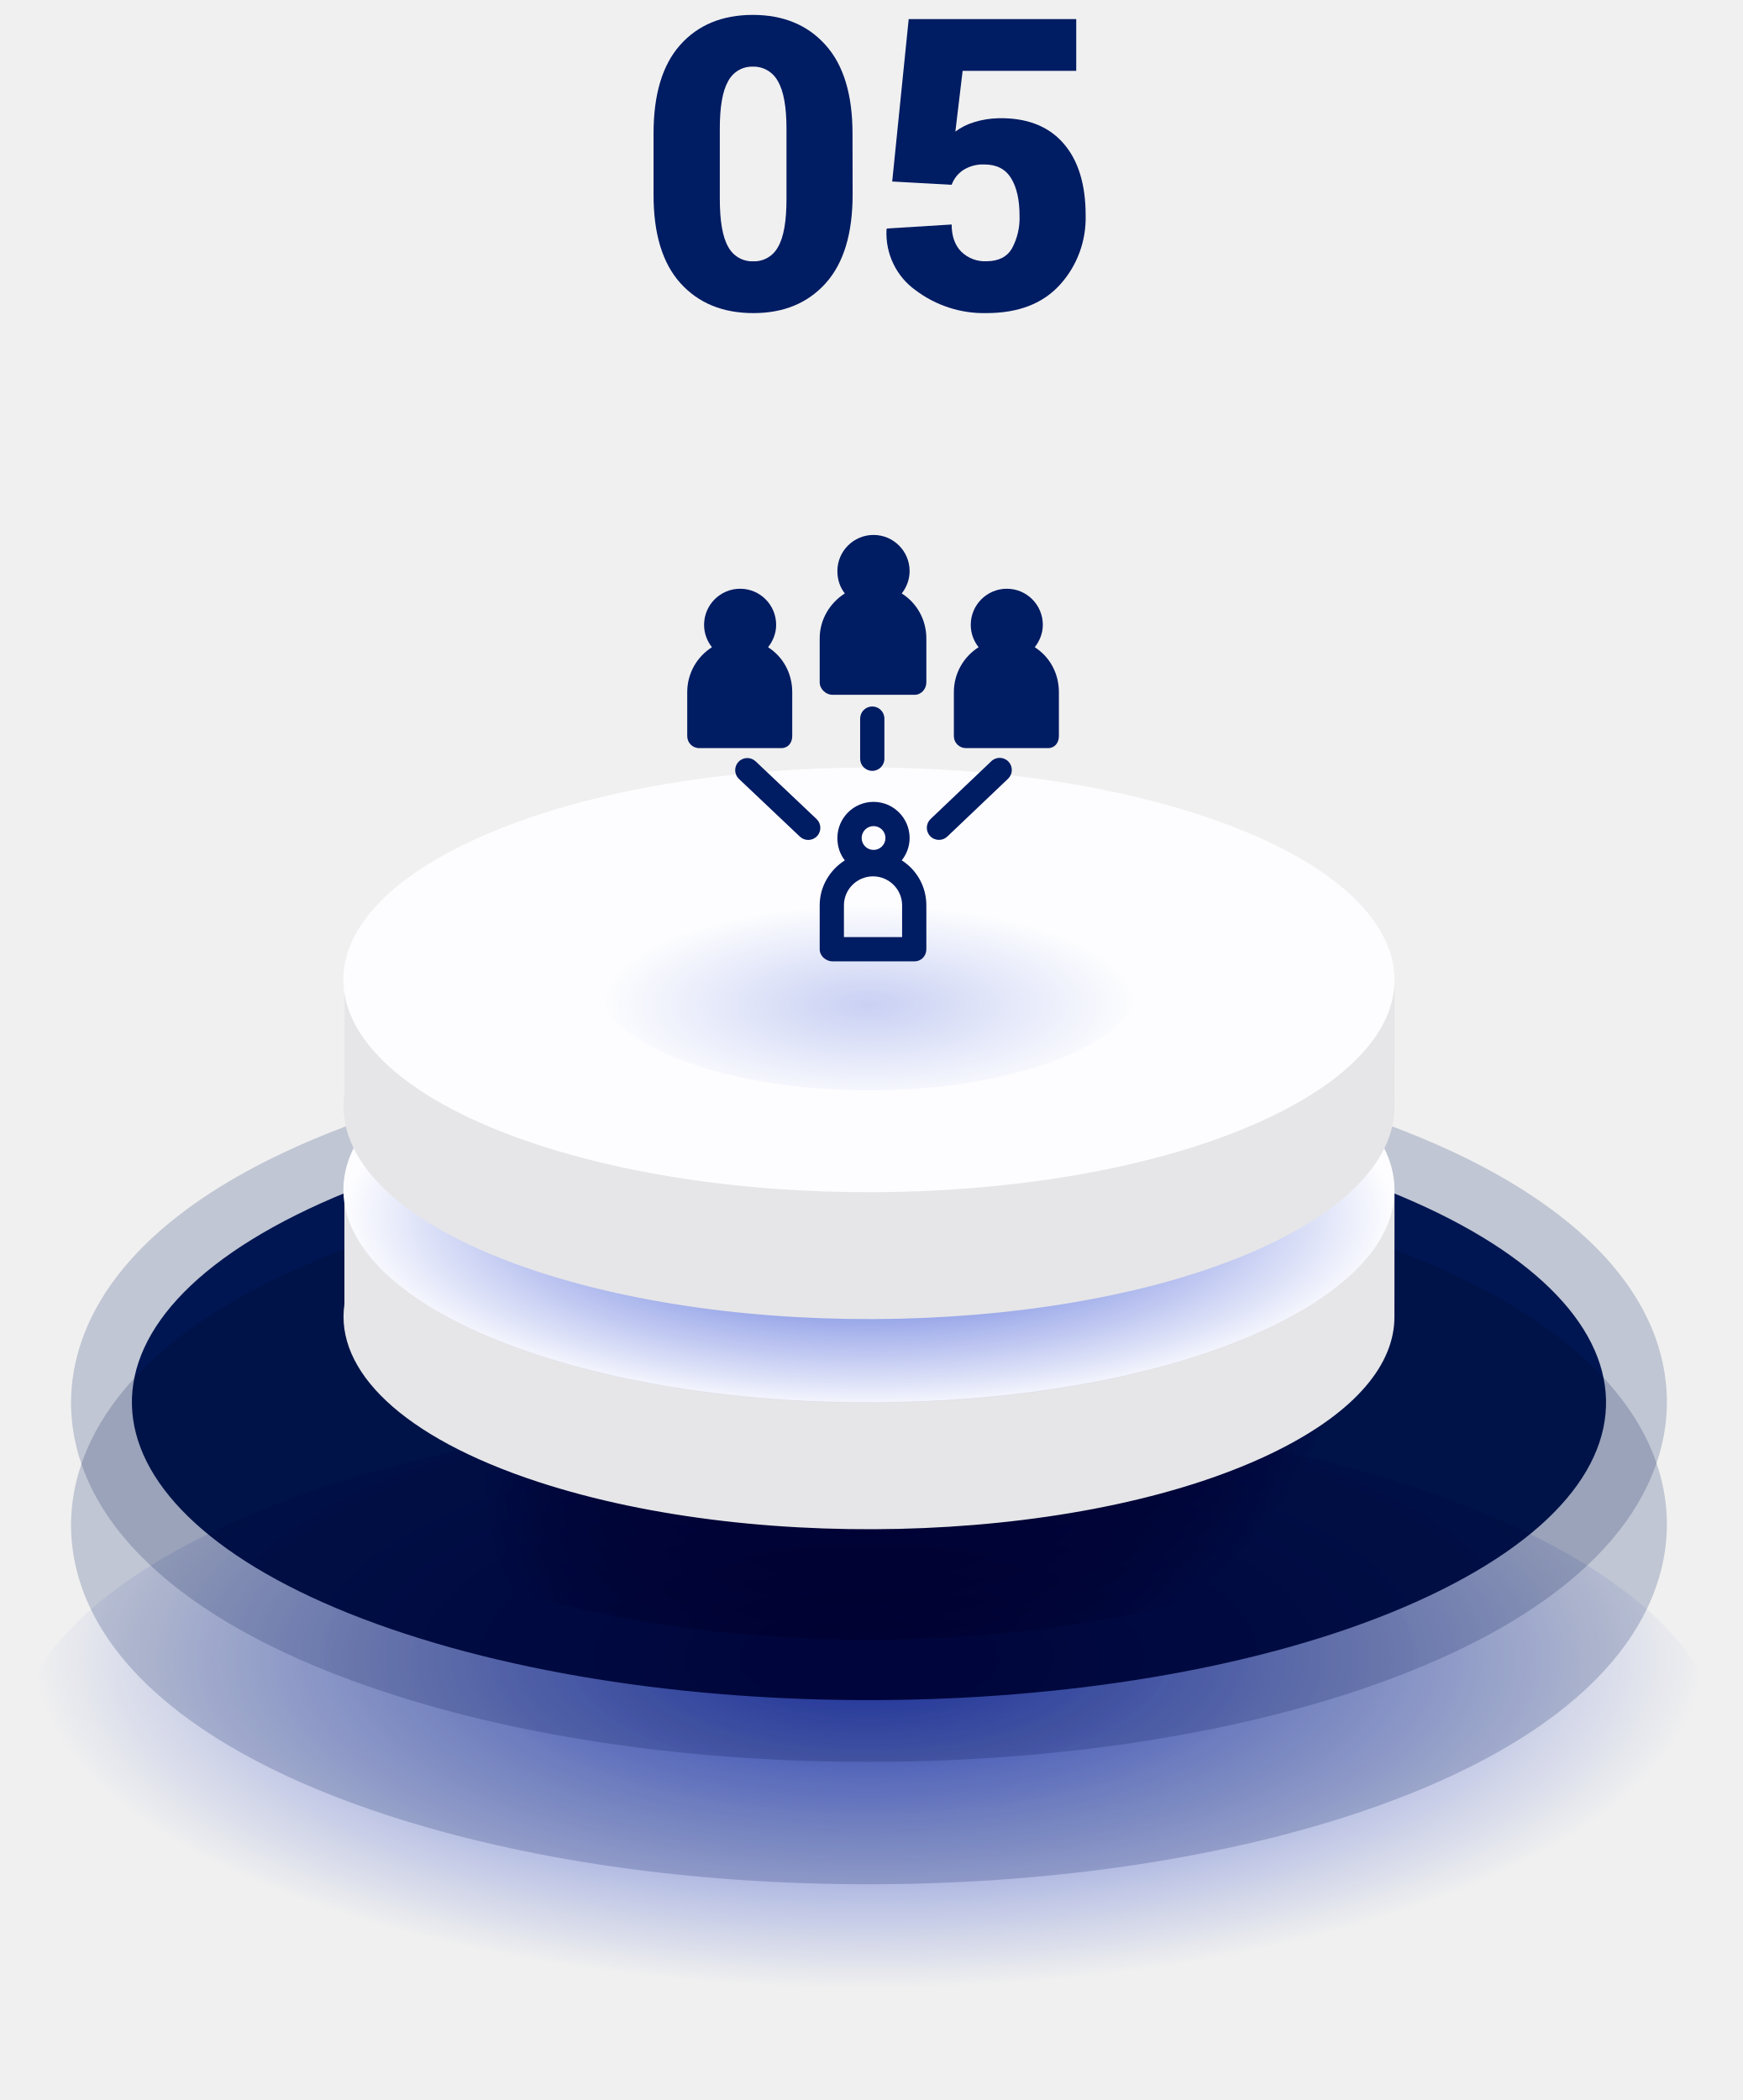
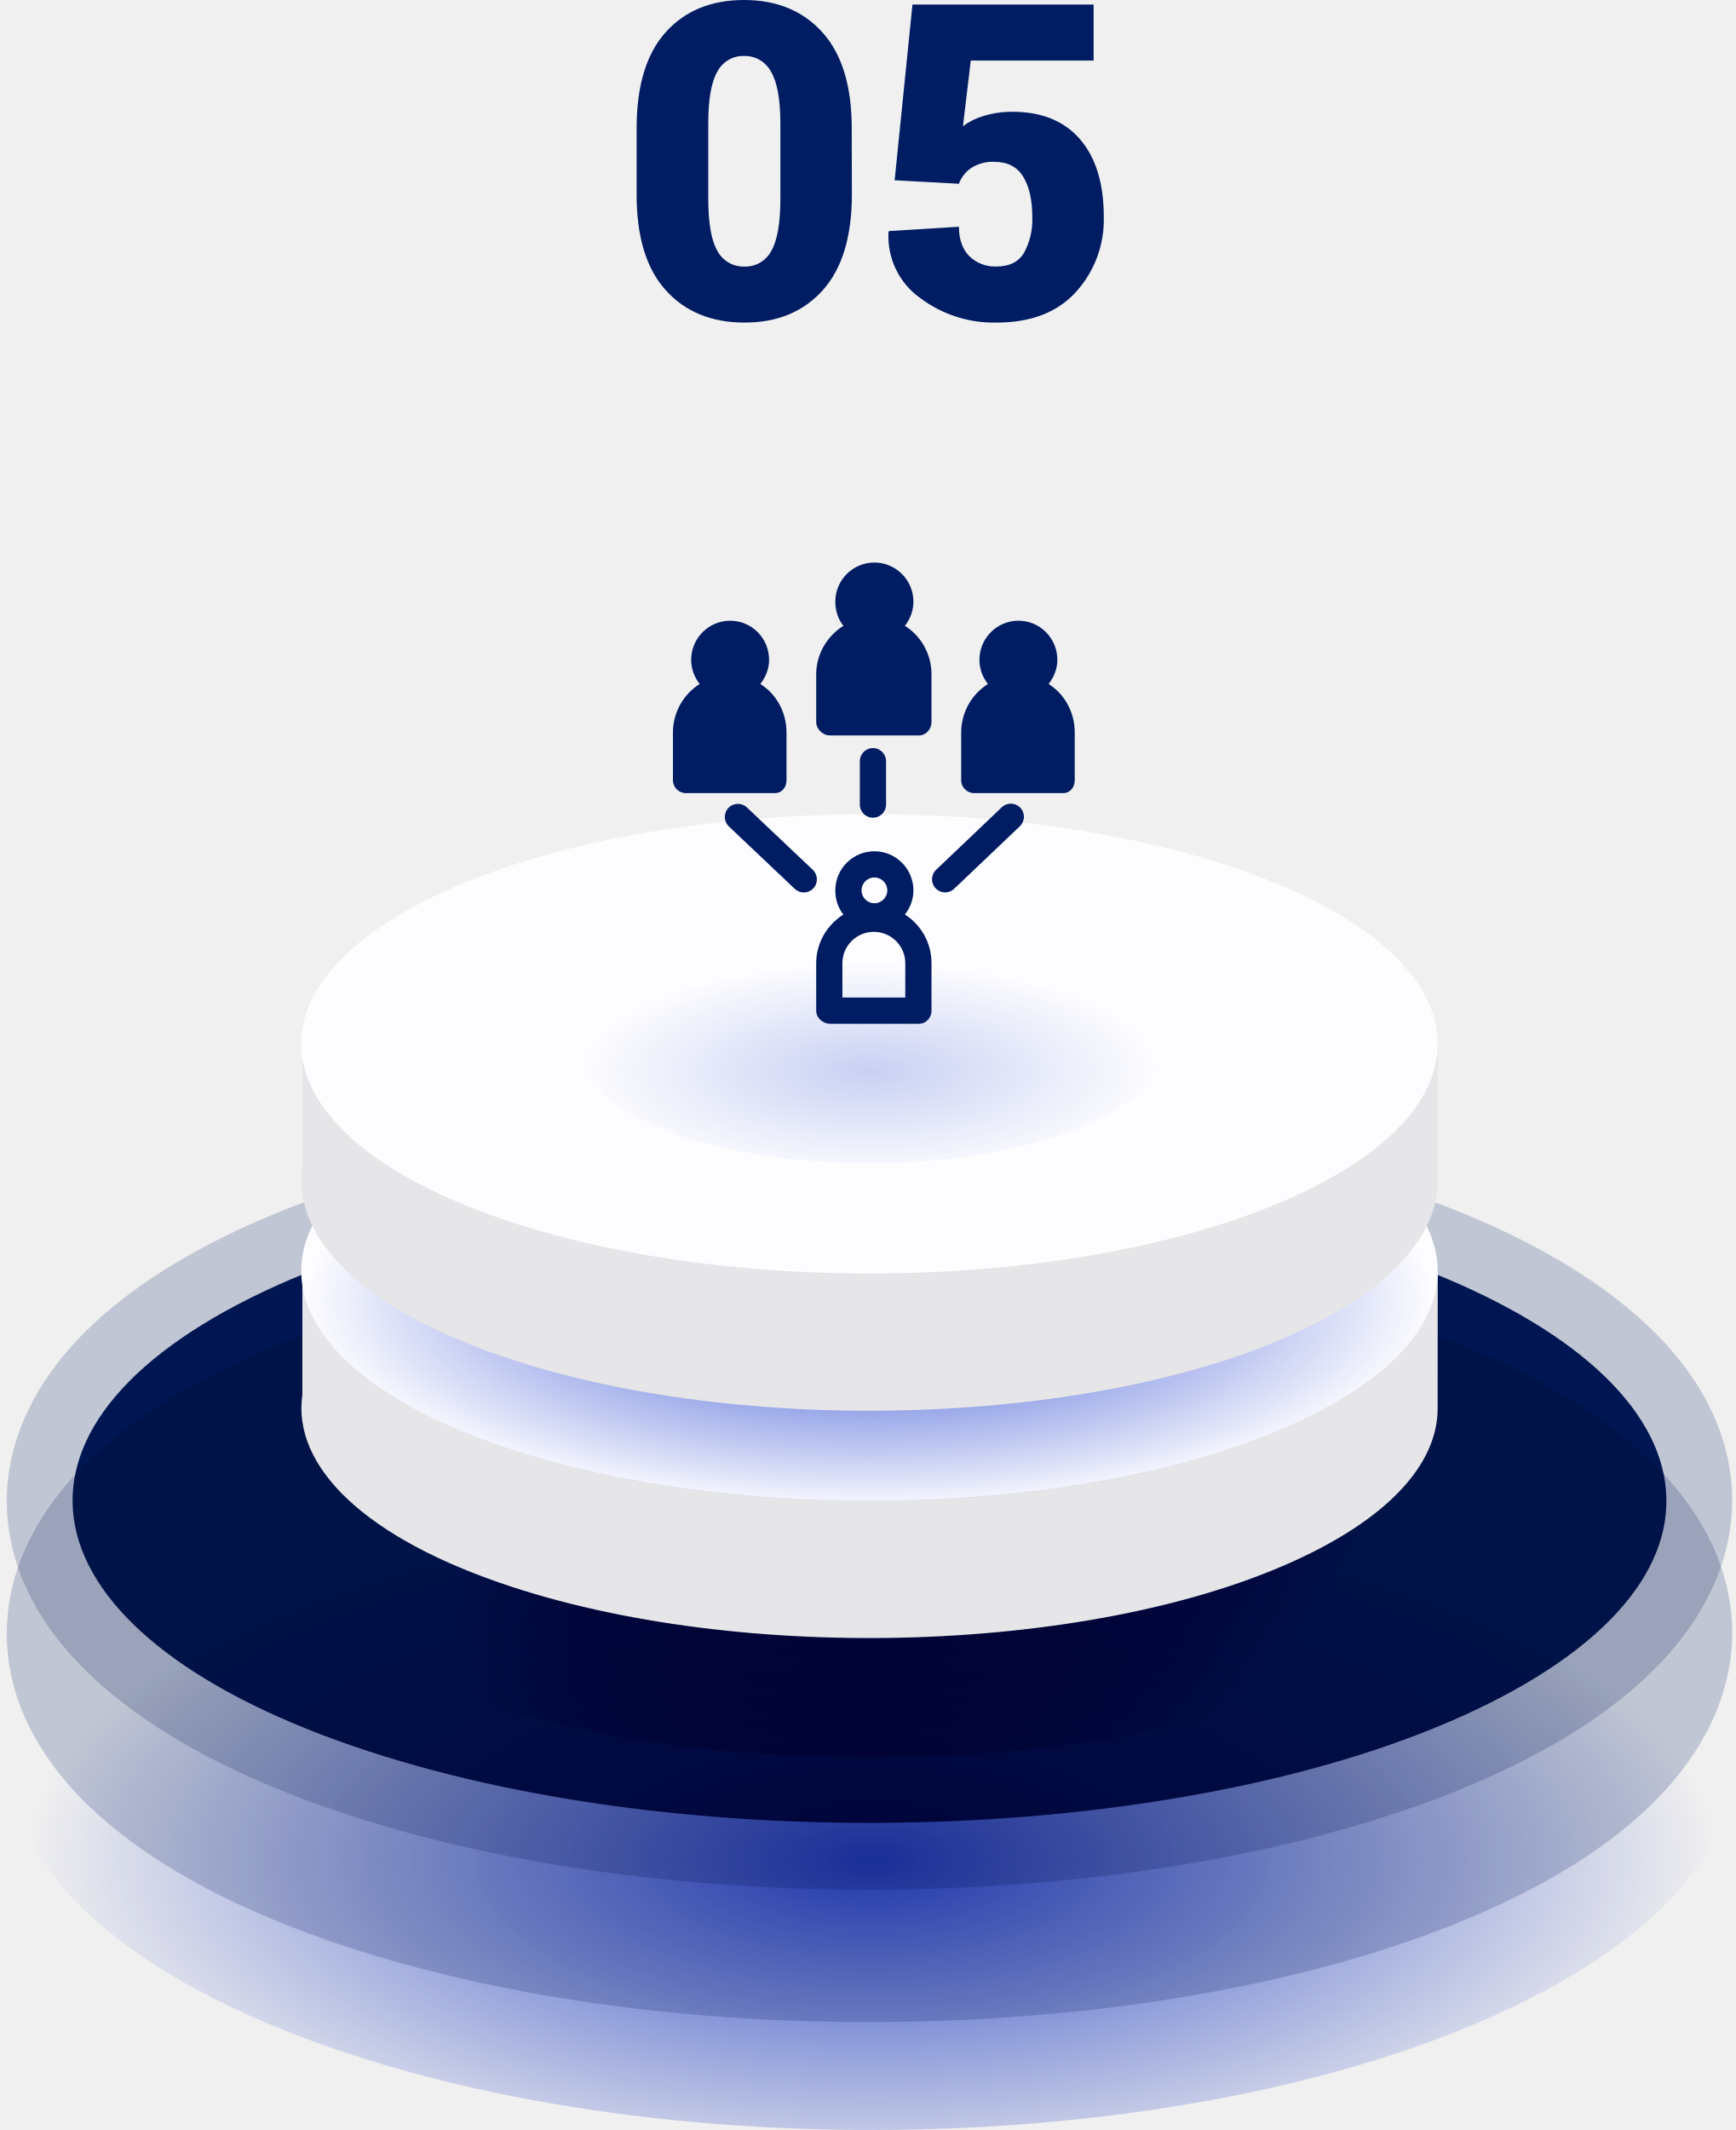
- <svg xmlns="http://www.w3.org/2000/svg" width="78" height="94" viewBox="0 0 78 94" fill="none">
-   <path style="mix-blend-mode:multiply" d="M63.011 66.474C79.458 71.855 81.994 81.604 68.675 88.248C55.355 94.892 31.227 95.917 14.782 90.536C-1.664 85.155 -4.202 75.407 9.116 68.763C22.434 62.12 46.565 61.099 63.011 66.474Z" fill="url(#paint0_radial_0_27854)" />
+ <svg xmlns="http://www.w3.org/2000/svg" width="207" height="254" viewBox="0 0 207 254" fill="none">
+   <path style="mix-blend-mode:multiply" d="M39.183 244.089C-5.025 228.62 -11.842 200.596 23.959 181.497C59.76 162.398 124.613 159.451 168.817 174.92C213.022 190.389 219.842 218.408 184.046 237.507C148.249 256.607 83.388 259.541 39.183 244.089Z" fill="url(#paint0_radial_194_3571)" />
  <g style="mix-blend-mode:multiply" opacity="0.2">
-     <path d="M38.878 78.865C30.969 78.865 23.506 77.792 17.298 75.762C8.575 72.908 3.568 68.5 3.199 63.352C3.019 60.816 3.927 55.958 12.055 51.902C18.71 48.583 28.501 46.677 38.917 46.677C46.827 46.677 54.288 47.752 60.496 49.782C69.22 52.635 74.227 57.042 74.594 62.192C74.776 64.727 73.868 69.586 65.74 73.641C59.084 76.961 49.292 78.865 38.878 78.865Z" fill="#001C63" />
+     <path d="M103.654 225.344C80.867 225.344 59.364 222.253 41.48 216.402C16.35 208.177 1.925 195.476 0.862 180.641C0.342 173.334 2.959 159.333 26.376 147.644C45.548 138.079 73.757 132.59 103.764 132.59C126.555 132.59 148.05 135.685 165.934 141.536C191.068 149.756 205.493 162.458 206.552 177.297C207.075 184.604 204.459 198.605 181.042 210.29C161.866 219.858 133.657 225.344 103.654 225.344Z" fill="#001C63" />
  </g>
  <g style="mix-blend-mode:multiply">
-     <path d="M59.659 52.413C73.82 57.046 76.003 65.439 64.536 71.16C53.068 76.881 32.294 77.762 18.135 73.13C3.975 68.498 1.791 60.104 13.257 54.385C24.723 48.665 45.498 47.781 59.659 52.413Z" fill="#001C63" />
+     <path d="M163.526 149.118C204.324 162.467 210.612 186.654 177.575 203.14C144.538 219.627 84.686 222.166 43.892 208.817C3.098 195.468 -3.194 171.28 29.839 154.798C62.872 138.316 122.728 135.769 163.526 149.118Z" fill="#001C63" />
  </g>
  <g style="mix-blend-mode:multiply">
-     <path d="M55.434 54.521C66.713 58.212 68.451 64.889 59.319 69.452C50.186 74.015 33.639 74.711 22.362 71.022C11.085 67.332 9.344 60.647 18.478 56.09C27.612 51.534 44.157 50.832 55.434 54.521Z" fill="url(#paint1_radial_0_27854)" />
-     <path d="M55.434 54.521C66.713 58.212 68.451 64.889 59.319 69.452C50.186 74.015 33.639 74.711 22.362 71.022C11.085 67.332 9.344 60.647 18.478 56.09C27.612 51.534 44.157 50.832 55.434 54.521Z" fill="url(#paint2_radial_0_27854)" />
-     <path d="M55.434 54.521C66.713 58.212 68.451 64.889 59.319 69.452C50.186 74.015 33.639 74.711 22.362 71.022C11.085 67.332 9.344 60.647 18.478 56.09C27.612 51.534 44.157 50.832 55.434 54.521Z" fill="url(#paint3_radial_0_27854)" />
+     <path d="M151.35 155.192C183.843 165.827 188.852 185.069 162.541 198.219C136.229 211.368 88.558 213.373 56.069 202.742C23.579 192.11 18.562 172.844 44.878 159.715C71.193 146.586 118.86 144.561 151.35 155.192Z" fill="url(#paint1_radial_194_3571)" />
+     <path d="M151.35 155.192C183.843 165.827 188.852 185.069 162.541 198.219C136.229 211.368 88.558 213.373 56.069 202.742C23.579 192.11 18.562 172.844 44.878 159.715C71.193 146.586 118.86 144.561 151.35 155.192Z" fill="url(#paint2_radial_194_3571)" />
+     <path d="M151.35 155.192C183.843 165.827 188.852 185.069 162.541 198.219C136.229 211.368 88.558 213.373 56.069 202.742C23.579 192.11 18.562 172.844 44.878 159.715C71.193 146.586 118.86 144.561 151.35 155.192Z" fill="url(#paint3_radial_194_3571)" />
  </g>
  <g style="mix-blend-mode:multiply" opacity="0.2">
-     <path d="M38.878 84.344C30.969 84.344 23.506 83.27 17.298 81.24C8.575 78.386 3.568 73.979 3.199 68.83C3.019 66.294 3.927 61.436 12.055 57.381C18.71 54.06 28.501 52.155 38.917 52.155C46.827 52.155 54.288 53.229 60.496 55.26C69.22 58.114 74.227 62.52 74.594 67.669C74.776 70.205 73.868 75.064 65.74 79.12C59.084 82.439 49.292 84.344 38.878 84.344Z" fill="#001C63" />
+     <path d="M103.654 241.133C80.867 241.133 59.364 238.038 41.48 232.187C16.35 223.963 1.925 211.265 0.862 196.426C0.342 189.119 2.959 175.119 26.376 163.433C45.548 153.865 73.757 148.375 103.764 148.375C126.555 148.375 148.05 151.47 165.934 157.321C191.068 165.545 205.493 178.243 206.552 193.082C207.075 200.389 204.459 214.39 181.042 226.079C161.866 235.644 133.657 241.133 103.654 241.133Z" fill="#001C63" />
  </g>
-   <path d="M62.421 53.267H57.763C56.461 52.578 55.101 52.008 53.7 51.561C43.604 48.257 28.79 48.887 20.613 52.966C20.414 53.066 20.227 53.166 20.045 53.267H15.417V58.383C14.991 61.337 17.971 64.329 24.091 66.333C34.187 69.637 49.001 69.007 57.177 64.928C60.708 63.167 62.42 61.05 62.417 58.948L62.421 53.267Z" fill="#E6E6E8" />
-   <path d="M53.701 45.881C63.798 49.184 65.355 55.169 57.178 59.248C49 63.328 34.187 63.957 24.092 60.654C13.997 57.35 12.437 51.366 20.613 47.286C28.789 43.207 43.605 42.578 53.701 45.881Z" fill="#FDFDFF" />
-   <path style="mix-blend-mode:multiply" d="M38.897 62.799C51.891 62.799 62.423 58.531 62.423 53.267C62.423 48.002 51.891 43.734 38.897 43.734C25.904 43.734 15.371 48.002 15.371 53.267C15.371 58.531 25.904 62.799 38.897 62.799Z" fill="url(#paint4_radial_0_27854)" />
-   <path d="M62.421 43.861H57.763C56.461 43.172 55.101 42.601 53.7 42.154C43.604 38.851 28.79 39.48 20.613 43.56C20.414 43.659 20.227 43.76 20.045 43.861H15.417V48.977C14.991 51.93 17.971 54.923 24.091 56.927C34.187 60.23 49.001 59.601 57.177 55.522C60.708 53.761 62.42 51.644 62.417 49.54L62.421 43.861Z" fill="#E6E6E8" />
-   <path d="M53.701 36.475C63.798 39.779 65.355 45.763 57.178 49.843C49 53.922 34.187 54.55 24.092 51.247C13.997 47.943 12.437 41.959 20.613 37.881C28.789 33.803 43.605 33.172 53.701 36.475Z" fill="#FDFDFF" />
-   <path style="mix-blend-mode:multiply" opacity="0.25" d="M38.895 48.804C45.632 48.804 51.093 46.591 51.093 43.861C51.093 41.13 45.632 38.917 38.895 38.917C32.158 38.917 26.697 41.13 26.697 43.861C26.697 46.591 32.158 48.804 38.895 48.804Z" fill="url(#paint5_radial_0_27854)" />
-   <path d="M38.165 8.704C38.165 10.456 37.764 11.78 36.962 12.674C36.159 13.569 35.079 14.016 33.722 14.015C32.351 14.015 31.263 13.568 30.457 12.674C29.652 11.781 29.251 10.457 29.254 8.704V5.977C29.254 4.224 29.652 2.901 30.449 2.009C31.245 1.116 32.328 0.668 33.697 0.667C35.061 0.667 36.146 1.115 36.952 2.013C37.758 2.91 38.16 4.232 38.16 5.977L38.165 8.704ZM35.205 5.773C35.205 4.781 35.076 4.068 34.819 3.634C34.71 3.432 34.548 3.264 34.352 3.149C34.155 3.034 33.93 2.977 33.703 2.983C33.477 2.975 33.252 3.032 33.056 3.147C32.86 3.262 32.699 3.431 32.593 3.634C32.343 4.068 32.219 4.781 32.22 5.773V8.892C32.22 9.901 32.346 10.62 32.598 11.052C32.707 11.255 32.87 11.423 33.069 11.537C33.268 11.651 33.494 11.706 33.722 11.697C33.947 11.704 34.17 11.648 34.365 11.534C34.56 11.42 34.72 11.253 34.827 11.052C35.08 10.62 35.206 9.9 35.205 8.892V5.773Z" fill="#001C63" />
-   <path d="M39.937 8.125L40.675 0.854H48.174V3.171H43.089L42.764 5.889C43.017 5.701 43.299 5.56 43.599 5.47C43.955 5.359 44.325 5.299 44.697 5.292C45.95 5.269 46.913 5.638 47.587 6.4C48.261 7.163 48.597 8.245 48.596 9.649C48.623 10.793 48.211 11.903 47.446 12.745C46.679 13.592 45.581 14.015 44.152 14.015C43.013 14.041 41.897 13.68 40.982 12.99C40.557 12.687 40.215 12.279 39.988 11.806C39.76 11.332 39.655 10.807 39.682 10.281L39.7 10.228L42.598 10.049C42.598 10.566 42.74 10.97 43.024 11.262C43.173 11.408 43.35 11.522 43.544 11.596C43.738 11.671 43.945 11.704 44.152 11.694C44.692 11.694 45.074 11.502 45.299 11.118C45.539 10.672 45.656 10.168 45.637 9.66C45.637 8.948 45.511 8.387 45.259 7.977C45.008 7.567 44.609 7.362 44.064 7.362C43.726 7.346 43.39 7.436 43.104 7.62C42.872 7.777 42.695 8.005 42.598 8.271L39.937 8.125Z" fill="#001C63" />
-   <g clip-path="url(#clip0_0_27854)">
-     <path d="M40.363 26.563C40.581 26.287 40.716 25.94 40.716 25.562C40.716 24.671 39.992 23.945 39.1 23.945C38.208 23.945 37.483 24.671 37.483 25.562C37.483 25.94 37.598 26.287 37.816 26.563C37.15 26.985 36.691 27.728 36.691 28.573V30.541C36.691 30.841 36.965 31.101 37.265 31.101H40.939C41.239 31.101 41.465 30.841 41.465 30.541V28.573C41.464 27.728 41.03 26.985 40.363 26.563Z" fill="#001C63" />
-     <path d="M35.462 32.949V30.981C35.462 30.136 35.046 29.393 34.38 28.971C34.598 28.695 34.742 28.348 34.742 27.97C34.742 27.078 34.023 26.353 33.13 26.353C32.238 26.353 31.516 27.078 31.516 27.97C31.516 28.348 31.65 28.695 31.868 28.971C31.201 29.393 30.762 30.136 30.762 30.981V32.949C30.762 33.249 31 33.487 31.3 33.487H34.975C35.274 33.487 35.462 33.249 35.462 32.949Z" fill="#001C63" />
-     <path d="M46.317 28.971C46.534 28.695 46.679 28.348 46.679 27.97C46.679 27.078 45.96 26.353 45.068 26.353C44.175 26.353 43.453 27.078 43.453 27.97C43.453 28.348 43.586 28.695 43.804 28.971C43.138 29.393 42.697 30.136 42.697 30.981V32.949C42.697 33.249 42.938 33.487 43.237 33.487H46.912C47.212 33.487 47.398 33.249 47.398 32.949V30.981C47.398 30.136 46.983 29.393 46.317 28.971Z" fill="#001C63" />
-     <path d="M40.363 38.511C40.581 38.236 40.716 37.889 40.716 37.511C40.716 36.619 39.992 35.893 39.1 35.893C38.208 35.893 37.483 36.619 37.483 37.511C37.483 37.889 37.598 38.236 37.816 38.511C37.15 38.934 36.691 39.677 36.691 40.522V42.49C36.691 42.789 36.965 43.031 37.265 43.031H40.939C41.239 43.031 41.465 42.789 41.465 42.49V40.522C41.464 39.677 41.03 38.934 40.363 38.511ZM39.102 36.978C39.396 36.978 39.635 37.217 39.635 37.511C39.635 37.805 39.396 38.044 39.102 38.044C38.808 38.044 38.569 37.805 38.569 37.511C38.569 37.217 38.808 36.978 39.102 36.978ZM40.38 41.947H37.776V40.522C37.776 39.808 38.364 39.227 39.078 39.227C39.792 39.227 40.38 39.808 40.38 40.522V41.947Z" fill="#001C63" />
-     <path d="M39.587 33.963V32.166C39.587 31.866 39.344 31.623 39.044 31.623C38.745 31.623 38.502 31.866 38.502 32.166V33.963C38.502 34.262 38.745 34.505 39.044 34.505C39.344 34.505 39.587 34.262 39.587 33.963Z" fill="#001C63" />
-     <path d="M33.824 34.08C33.606 33.874 33.263 33.883 33.057 34.101C32.851 34.318 32.86 34.661 33.078 34.867L35.805 37.449C35.91 37.548 36.044 37.598 36.178 37.598C36.321 37.598 36.465 37.541 36.572 37.428C36.778 37.211 36.768 36.868 36.551 36.662L33.824 34.08Z" fill="#001C63" />
-     <path d="M44.374 34.073L41.655 36.66C41.438 36.867 41.429 37.21 41.636 37.427C41.742 37.539 41.885 37.595 42.029 37.595C42.163 37.595 42.298 37.546 42.403 37.446L45.122 34.858C45.339 34.652 45.348 34.309 45.141 34.092C44.935 33.874 44.591 33.866 44.374 34.073Z" fill="#001C63" />
+   <path d="M171.485 151.579H158.066C154.313 149.594 150.396 147.949 146.359 146.661C117.272 137.142 74.593 138.956 51.033 150.711C50.461 150.998 49.921 151.288 49.398 151.579H36.064V166.322C34.838 174.833 43.424 183.455 61.055 189.231C90.143 198.751 132.821 196.937 156.377 185.182C166.55 180.107 171.481 174.007 171.473 167.949L171.485 151.579Z" fill="#E6E6E8" />
+   <path d="M146.359 130.295C175.45 139.814 179.936 157.06 156.376 168.815C132.817 180.571 90.138 182.384 61.054 172.865C31.971 163.346 27.477 146.101 51.033 134.345C74.588 122.59 117.271 120.776 146.359 130.295Z" fill="#FDFDFF" />
+   <path style="mix-blend-mode:multiply" d="M103.706 179.048C141.139 179.048 171.485 166.749 171.485 151.578C171.485 136.407 141.139 124.108 103.706 124.108C66.272 124.108 35.926 136.407 35.926 151.578C35.926 166.749 66.272 179.048 103.706 179.048Z" fill="url(#paint4_radial_194_3571)" />
+   <path d="M171.485 124.473H158.066C154.313 122.489 150.396 120.843 146.359 119.556C117.272 110.037 74.593 111.85 51.033 123.606C50.461 123.892 49.921 124.183 49.398 124.473H36.064V139.216C34.838 147.727 43.424 156.35 61.055 162.126C90.143 171.645 132.821 169.832 156.377 158.076C166.55 153.001 171.481 146.901 171.473 140.839L171.485 124.473Z" fill="#E6E6E8" />
+   <path d="M146.359 103.19C175.45 112.709 179.936 129.955 156.376 141.71C132.817 153.466 90.138 155.275 61.054 145.756C31.971 136.237 27.477 118.992 51.033 107.24C74.588 95.489 117.271 93.671 146.359 103.19Z" fill="#FDFDFF" />
+   <path style="mix-blend-mode:multiply" opacity="0.25" d="M103.706 138.718C123.115 138.718 138.849 132.34 138.849 124.473C138.849 116.605 123.115 110.227 103.706 110.227C84.297 110.227 68.562 116.605 68.562 124.473C68.562 132.34 84.297 138.718 103.706 138.718Z" fill="url(#paint5_radial_194_3571)" />
+   <path d="M101.607 23.163C101.607 28.211 100.451 32.025 98.14 34.603C95.828 37.181 92.717 38.469 88.805 38.466C84.855 38.466 81.721 37.178 79.401 34.603C77.081 32.028 75.925 28.214 75.934 23.163V15.303C75.934 10.252 77.081 6.44 79.376 3.867C81.671 1.295 84.791 0.006 88.736 0C92.664 0 95.789 1.293 98.111 3.88C100.434 6.466 101.594 10.274 101.591 15.303L101.607 23.163ZM93.078 14.714C93.078 11.857 92.707 9.803 91.966 8.552C91.653 7.969 91.187 7.485 90.62 7.153C90.053 6.822 89.406 6.657 88.752 6.677C88.099 6.653 87.453 6.816 86.888 7.148C86.322 7.479 85.86 7.966 85.555 8.552C84.835 9.803 84.477 11.857 84.479 14.714V23.702C84.479 26.61 84.842 28.684 85.567 29.926C85.882 30.512 86.353 30.996 86.925 31.324C87.497 31.653 88.148 31.812 88.805 31.785C89.454 31.808 90.096 31.645 90.659 31.317C91.222 30.988 91.683 30.507 91.99 29.926C92.718 28.682 93.081 26.607 93.078 23.702V14.714Z" fill="#001C63" />
+   <path d="M106.709 21.495L108.835 0.54H130.44V7.217H115.79L114.854 15.051C115.58 14.51 116.393 14.101 117.258 13.844C118.284 13.522 119.349 13.349 120.423 13.329C124.032 13.262 126.806 14.328 128.747 16.524C130.688 18.721 131.657 21.841 131.654 25.885C131.733 29.183 130.546 32.382 128.342 34.807C126.132 37.247 122.968 38.467 118.852 38.467C115.569 38.541 112.354 37.501 109.718 35.512C108.494 34.639 107.509 33.465 106.854 32.1C106.199 30.735 105.896 29.223 105.973 27.707L106.026 27.553L114.375 27.039C114.375 28.527 114.784 29.692 115.602 30.533C116.031 30.955 116.541 31.283 117.1 31.497C117.659 31.711 118.256 31.807 118.852 31.778C120.406 31.778 121.507 31.224 122.156 30.118C122.848 28.833 123.184 27.382 123.129 25.919C123.129 23.866 122.767 22.249 122.042 21.068C121.317 19.887 120.169 19.296 118.599 19.296C117.623 19.249 116.657 19.509 115.831 20.039C115.162 20.492 114.653 21.149 114.375 21.914L106.709 21.495Z" fill="#001C63" />
+   <g clip-path="url(#clip0_194_3571)">
+     <path d="M107.931 74.626C108.558 73.832 108.946 72.83 108.946 71.743C108.946 69.172 106.861 67.081 104.29 67.081C101.72 67.081 99.632 69.172 99.632 71.743C99.632 72.831 99.965 73.832 100.591 74.626C98.672 75.842 97.352 77.984 97.352 80.419V86.091C97.352 86.954 98.14 87.703 99.003 87.703H109.59C110.453 87.703 111.103 86.954 111.103 86.091V80.419C111.103 77.984 109.85 75.842 107.931 74.626Z" fill="#001C63" />
+     <path d="M93.809 93.029V87.358C93.809 84.922 92.61 82.78 90.69 81.564C91.317 80.77 91.732 79.769 91.732 78.681C91.732 76.111 89.661 74.02 87.09 74.02C84.52 74.02 82.439 76.111 82.439 78.681C82.439 79.769 82.825 80.77 83.452 81.564C81.532 82.781 80.266 84.922 80.266 87.358V93.029C80.266 93.892 80.953 94.579 81.816 94.579H92.403C93.266 94.579 93.809 93.892 93.809 93.029Z" fill="#001C63" />
+     <path d="M125.072 81.564C125.699 80.77 126.115 79.769 126.115 78.681C126.115 76.111 124.044 74.019 121.474 74.019C118.903 74.019 116.822 76.111 116.822 78.681C116.822 79.769 117.206 80.77 117.833 81.564C115.914 82.781 114.645 84.922 114.645 87.358V93.029C114.645 93.892 115.338 94.579 116.201 94.579H126.787C127.651 94.579 128.188 93.892 128.188 93.029V87.358C128.188 84.922 126.991 82.78 125.072 81.564Z" fill="#001C63" />
+     <path d="M107.931 109.057C108.558 108.263 108.946 107.262 108.946 106.174C108.946 103.604 106.861 101.513 104.29 101.513C101.72 101.513 99.632 103.604 99.632 106.174C99.632 107.262 99.965 108.263 100.591 109.057C98.672 110.274 97.352 112.415 97.352 114.851V120.522C97.352 121.385 98.14 122.081 99.003 122.081H109.59C110.453 122.081 111.103 121.385 111.103 120.522V114.851C111.103 112.415 109.85 110.274 107.931 109.057ZM104.297 104.638C105.144 104.638 105.833 105.327 105.833 106.174C105.833 107.021 105.144 107.71 104.297 107.71C103.45 107.71 102.76 107.021 102.76 106.174C102.76 105.327 103.449 104.638 104.297 104.638ZM107.978 118.956H100.477V114.851C100.477 112.794 102.17 111.12 104.227 111.12C106.284 111.12 107.978 112.794 107.978 114.851V118.956Z" fill="#001C63" />
+     <path d="M105.684 95.949V90.771C105.684 89.907 104.984 89.208 104.121 89.208C103.258 89.208 102.559 89.907 102.559 90.771V95.949C102.559 96.812 103.258 97.512 104.121 97.512C104.984 97.512 105.684 96.812 105.684 95.949Z" fill="#001C63" />
+     <path d="M89.09 96.287C88.463 95.694 87.475 95.721 86.881 96.347C86.288 96.974 86.315 97.963 86.941 98.557L94.798 105.996C95.1 106.283 95.487 106.424 95.872 106.424C96.286 106.424 96.7 106.261 97.007 105.936C97.601 105.31 97.573 104.32 96.947 103.727L89.09 96.287Z" fill="#001C63" />
+     <path d="M119.489 96.266L111.653 103.722C111.028 104.317 111.004 105.306 111.599 105.931C111.906 106.254 112.318 106.417 112.731 106.417C113.118 106.417 113.505 106.274 113.808 105.986L121.643 98.529C122.268 97.935 122.293 96.946 121.698 96.321C121.103 95.695 120.114 95.671 119.489 96.266Z" fill="#001C63" />
  </g>
  <defs>
-     <radialGradient id="paint0_radial_0_27854" cx="0" cy="0" r="1" gradientUnits="userSpaceOnUse" gradientTransform="translate(38.8954 74.2383) scale(37.3138 14.7653)">
+     <radialGradient id="paint0_radial_194_3571" cx="0" cy="0" r="1" gradientUnits="userSpaceOnUse" gradientTransform="translate(104.002 221.769) rotate(-180) scale(100.296 42.4449)">
      <stop stop-color="#2A48D0" />
      <stop offset="1" stop-color="white" />
    </radialGradient>
-     <radialGradient id="paint1_radial_0_27854" cx="0" cy="0" r="1" gradientUnits="userSpaceOnUse" gradientTransform="translate(40.9907 62.804) rotate(-21.8081) scale(20.0978 13.8639)">
+     <radialGradient id="paint1_radial_194_3571" cx="0" cy="0" r="1" gradientUnits="userSpaceOnUse" gradientTransform="translate(109.738 179.061) rotate(-21.8125) scale(57.9041 39.9502)">
      <stop stop-color="#8EDBDC" />
      <stop offset="0.44" stop-color="#90DCDD" />
      <stop offset="0.6" stop-color="#97DEDF" />
      <stop offset="0.71" stop-color="#A2E2E2" />
      <stop offset="0.8" stop-color="#B3E7E8" />
      <stop offset="0.88" stop-color="#C9EEEE" />
      <stop offset="0.95" stop-color="#E4F6F7" />
      <stop offset="1" stop-color="white" />
    </radialGradient>
-     <radialGradient id="paint2_radial_0_27854" cx="0" cy="0" r="1" gradientUnits="userSpaceOnUse" gradientTransform="translate(40.9907 62.804) rotate(-21.8081) scale(20.0978 13.8639)">
+     <radialGradient id="paint2_radial_194_3571" cx="0" cy="0" r="1" gradientUnits="userSpaceOnUse" gradientTransform="translate(109.738 179.061) rotate(-21.8125) scale(57.9041 39.9502)">
      <stop stop-color="#80E3C8" />
      <stop offset="0.43" stop-color="#82E3C9" />
      <stop offset="0.58" stop-color="#89E5CC" />
      <stop offset="0.69" stop-color="#94E8D1" />
      <stop offset="0.78" stop-color="#A5EBD8" />
      <stop offset="0.86" stop-color="#BBF0E2" />
      <stop offset="0.93" stop-color="#D7F6ED" />
      <stop offset="0.99" stop-color="#F6FDFB" />
      <stop offset="1" stop-color="white" />
    </radialGradient>
-     <radialGradient id="paint3_radial_0_27854" cx="0" cy="0" r="1" gradientUnits="userSpaceOnUse" gradientTransform="translate(40.9907 62.804) rotate(-21.8081) scale(20.0978 13.8639)">
+     <radialGradient id="paint3_radial_194_3571" cx="0" cy="0" r="1" gradientUnits="userSpaceOnUse" gradientTransform="translate(109.738 179.061) rotate(-21.8125) scale(57.9041 39.9502)">
      <stop stop-color="#2A48D0" />
      <stop offset="0.39" stop-color="#2C4AD0" />
      <stop offset="0.53" stop-color="#334FD2" />
      <stop offset="0.62" stop-color="#3E5AD5" />
      <stop offset="0.71" stop-color="#4F68D8" />
      <stop offset="0.77" stop-color="#657BDD" />
      <stop offset="0.83" stop-color="#8192E3" />
      <stop offset="0.89" stop-color="#A1AEEA" />
      <stop offset="0.94" stop-color="#C7CFF3" />
      <stop offset="0.99" stop-color="#F0F2FC" />
      <stop offset="1" stop-color="white" />
    </radialGradient>
-     <radialGradient id="paint4_radial_0_27854" cx="0" cy="0" r="1" gradientUnits="userSpaceOnUse" gradientTransform="translate(38.8973 54.3946) scale(23.4538 8.80486)">
+     <radialGradient id="paint4_radial_194_3571" cx="0" cy="0" r="1" gradientUnits="userSpaceOnUse" gradientTransform="translate(103.706 154.828) scale(67.5713 25.3728)">
      <stop stop-color="#2A48D0" />
      <stop offset="1" stop-color="white" />
    </radialGradient>
-     <radialGradient id="paint5_radial_0_27854" cx="0" cy="0" r="1" gradientUnits="userSpaceOnUse" gradientTransform="translate(38.8954 44.9759) scale(12.1612 4.56546)">
+     <radialGradient id="paint5_radial_194_3571" cx="0" cy="0" r="1" gradientUnits="userSpaceOnUse" gradientTransform="translate(103.706 127.686) scale(35.0369 13.1562)">
      <stop stop-color="#2A48D0" />
      <stop offset="1" stop-color="white" />
    </radialGradient>
-     <clipPath id="clip0_0_27854">
-       <rect width="19.09" height="19.086" fill="white" transform="translate(29.5332 23.9449)" />
+     <clipPath id="clip0_194_3571">
+       <rect width="55" height="55" fill="white" transform="translate(76.7266 67.0811)" />
    </clipPath>
  </defs>
</svg>
